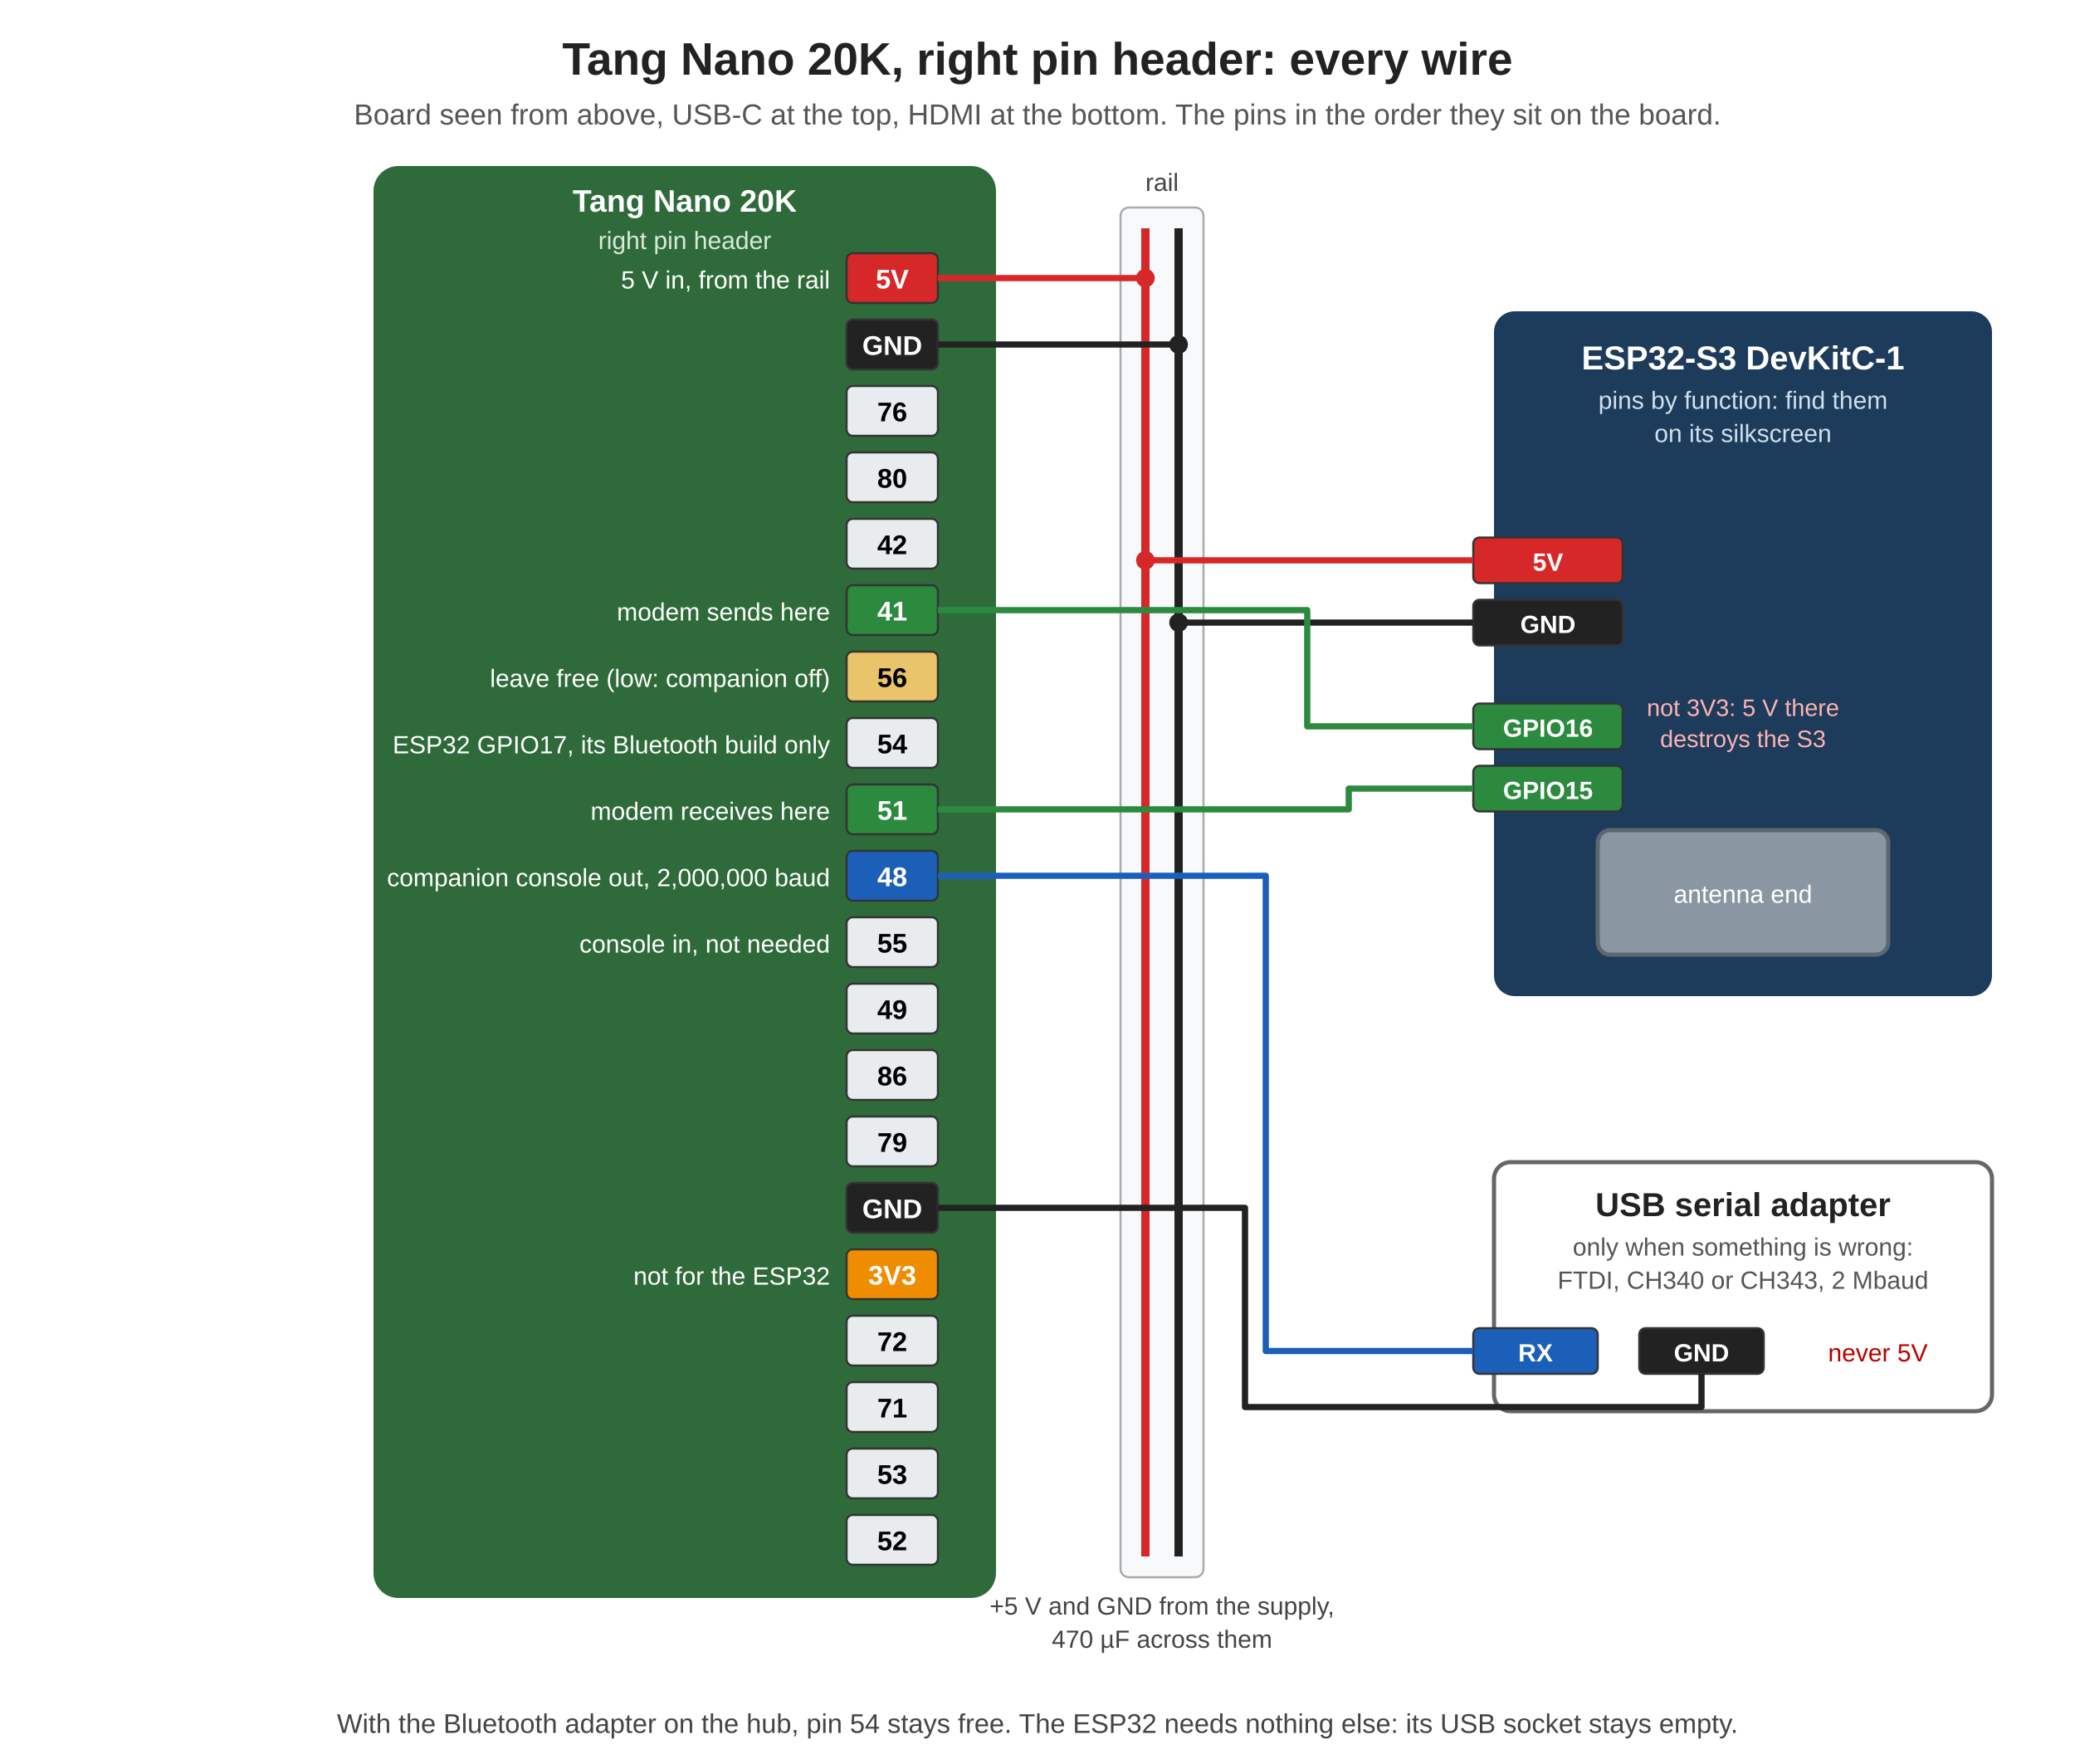
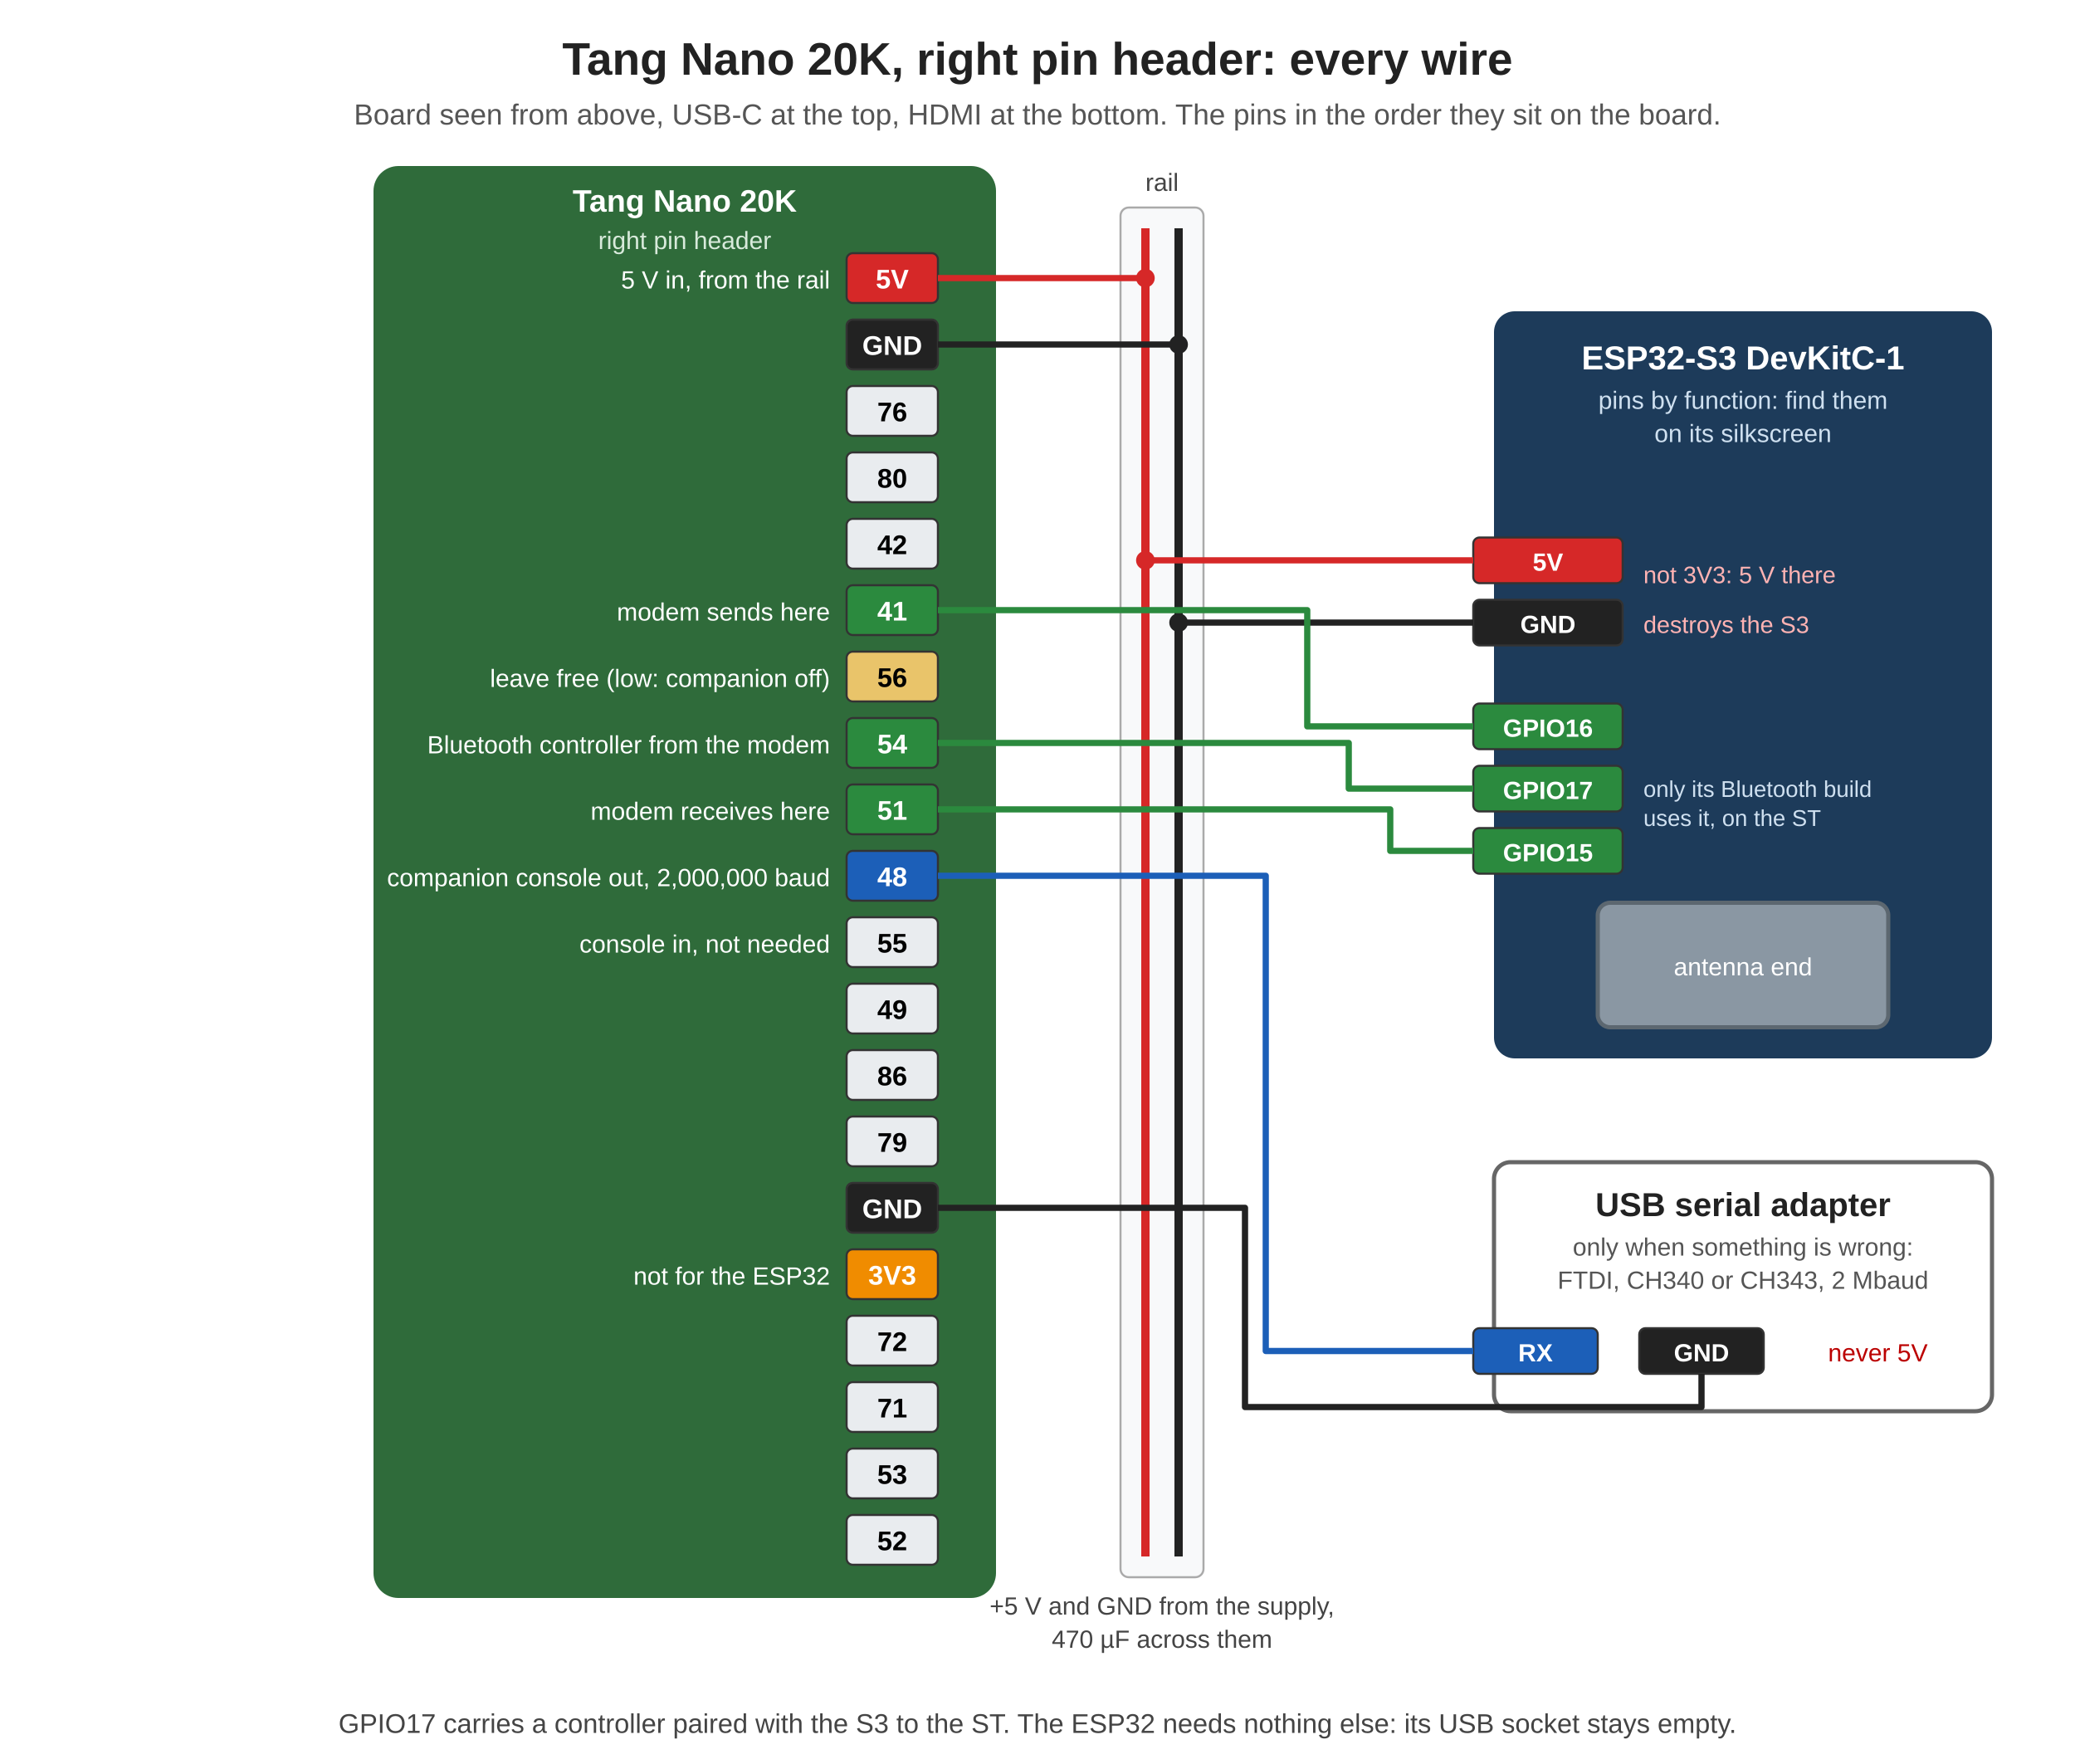
<svg xmlns="http://www.w3.org/2000/svg" viewBox="0 0 1000 850" font-family="Segoe UI, Arial, Helvetica, sans-serif">
  <rect width="1000" height="850" fill="#ffffff" />
  <text x="500" y="36" font-size="22" fill="#222" text-anchor="middle" font-weight="bold">Tang Nano 20K, right pin header: every wire</text>
  <text x="500" y="60" font-size="14" fill="#555" text-anchor="middle">Board seen from above, USB-C at the top, HDMI at the bottom. The pins in the order they sit on the board.</text>
  <rect x="180" y="80" width="300" height="690" rx="12" fill="#2f6b3a" stroke="none" stroke-width="2" />
  <text x="330" y="102" font-size="15" fill="#fff" text-anchor="middle" font-weight="bold">Tang Nano 20K</text>
  <text x="330" y="120" font-size="12" fill="#d8eadb" text-anchor="middle">right pin header</text>
  <rect x="408" y="122" width="44" height="24" rx="3" fill="#d62828" stroke="#333" stroke-width="1" />
  <text x="430" y="139" font-size="13" fill="#fff" text-anchor="middle" font-weight="bold">5V</text>
  <rect x="408" y="154" width="44" height="24" rx="3" fill="#222222" stroke="#333" stroke-width="1" />
  <text x="430" y="171" font-size="13" fill="#fff" text-anchor="middle" font-weight="bold">GND</text>
  <rect x="408" y="186" width="44" height="24" rx="3" fill="#e9ecef" stroke="#333" stroke-width="1" />
  <text x="430" y="203" font-size="13" fill="#000" text-anchor="middle" font-weight="bold">76</text>
  <rect x="408" y="218" width="44" height="24" rx="3" fill="#e9ecef" stroke="#333" stroke-width="1" />
  <text x="430" y="235" font-size="13" fill="#000" text-anchor="middle" font-weight="bold">80</text>
  <rect x="408" y="250" width="44" height="24" rx="3" fill="#e9ecef" stroke="#333" stroke-width="1" />
  <text x="430" y="267" font-size="13" fill="#000" text-anchor="middle" font-weight="bold">42</text>
  <rect x="408" y="282" width="44" height="24" rx="3" fill="#2b8a3e" stroke="#333" stroke-width="1" />
  <text x="430" y="299" font-size="13" fill="#fff" text-anchor="middle" font-weight="bold">41</text>
  <rect x="408" y="314" width="44" height="24" rx="3" fill="#e9c46a" stroke="#333" stroke-width="1" />
  <text x="430" y="331" font-size="13" fill="#000" text-anchor="middle" font-weight="bold">56</text>
-   <rect x="408" y="346" width="44" height="24" rx="3" fill="#e9ecef" stroke="#333" stroke-width="1" />
-   <text x="430" y="363" font-size="13" fill="#000" text-anchor="middle" font-weight="bold">54</text>
+   <rect x="408" y="346" width="44" height="24" rx="3" fill="#2b8a3e" stroke="#333" stroke-width="1" />
+   <text x="430" y="363" font-size="13" fill="#fff" text-anchor="middle" font-weight="bold">54</text>
  <rect x="408" y="378" width="44" height="24" rx="3" fill="#2b8a3e" stroke="#333" stroke-width="1" />
  <text x="430" y="395" font-size="13" fill="#fff" text-anchor="middle" font-weight="bold">51</text>
  <rect x="408" y="410" width="44" height="24" rx="3" fill="#1c5fb8" stroke="#333" stroke-width="1" />
  <text x="430" y="427" font-size="13" fill="#fff" text-anchor="middle" font-weight="bold">48</text>
  <rect x="408" y="442" width="44" height="24" rx="3" fill="#e9ecef" stroke="#333" stroke-width="1" />
  <text x="430" y="459" font-size="13" fill="#000" text-anchor="middle" font-weight="bold">55</text>
  <rect x="408" y="474" width="44" height="24" rx="3" fill="#e9ecef" stroke="#333" stroke-width="1" />
  <text x="430" y="491" font-size="13" fill="#000" text-anchor="middle" font-weight="bold">49</text>
  <rect x="408" y="506" width="44" height="24" rx="3" fill="#e9ecef" stroke="#333" stroke-width="1" />
  <text x="430" y="523" font-size="13" fill="#000" text-anchor="middle" font-weight="bold">86</text>
  <rect x="408" y="538" width="44" height="24" rx="3" fill="#e9ecef" stroke="#333" stroke-width="1" />
  <text x="430" y="555" font-size="13" fill="#000" text-anchor="middle" font-weight="bold">79</text>
  <rect x="408" y="570" width="44" height="24" rx="3" fill="#222222" stroke="#333" stroke-width="1" />
  <text x="430" y="587" font-size="13" fill="#fff" text-anchor="middle" font-weight="bold">GND</text>
  <rect x="408" y="602" width="44" height="24" rx="3" fill="#f08c00" stroke="#333" stroke-width="1" />
  <text x="430" y="619" font-size="13" fill="#fff" text-anchor="middle" font-weight="bold">3V3</text>
  <rect x="408" y="634" width="44" height="24" rx="3" fill="#e9ecef" stroke="#333" stroke-width="1" />
  <text x="430" y="651" font-size="13" fill="#000" text-anchor="middle" font-weight="bold">72</text>
  <rect x="408" y="666" width="44" height="24" rx="3" fill="#e9ecef" stroke="#333" stroke-width="1" />
  <text x="430" y="683" font-size="13" fill="#000" text-anchor="middle" font-weight="bold">71</text>
  <rect x="408" y="698" width="44" height="24" rx="3" fill="#e9ecef" stroke="#333" stroke-width="1" />
  <text x="430" y="715" font-size="13" fill="#000" text-anchor="middle" font-weight="bold">53</text>
  <rect x="408" y="730" width="44" height="24" rx="3" fill="#e9ecef" stroke="#333" stroke-width="1" />
  <text x="430" y="747" font-size="13" fill="#000" text-anchor="middle" font-weight="bold">52</text>
  <text x="400" y="139" font-size="12" fill="#fff" text-anchor="end">5 V in, from the rail</text>
  <text x="400" y="299" font-size="12" fill="#fff" text-anchor="end">modem sends here</text>
  <text x="400" y="395" font-size="12" fill="#fff" text-anchor="end">modem receives here</text>
  <text x="400" y="331" font-size="12" fill="#fff" text-anchor="end">leave free (low: companion off)</text>
-   <text x="400" y="363" font-size="12" fill="#fff" text-anchor="end">ESP32 GPIO17, its Bluetooth build only</text>
+   <text x="400" y="363" font-size="12" fill="#fff" text-anchor="end">Bluetooth controller from the modem</text>
  <text x="400" y="427" font-size="12" fill="#fff" text-anchor="end">companion console out, 2,000,000 baud</text>
  <text x="400" y="459" font-size="12" fill="#fff" text-anchor="end">console in, not needed</text>
  <text x="400" y="619" font-size="12" fill="#fff" text-anchor="end">not for the ESP32</text>
  <rect x="540" y="100" width="40" height="660" rx="4" fill="#f8f9fa" stroke="#aaa" stroke-width="1" />
  <text x="560" y="92" font-size="12" fill="#444" text-anchor="middle">rail</text>
  <path d="M552 110 L552 750" fill="none" stroke="#d62828" stroke-width="4" stroke-linejoin="round" />
  <path d="M568 110 L568 750" fill="none" stroke="#222222" stroke-width="4" stroke-linejoin="round" />
  <path d="M452 134 L552 134" fill="none" stroke="#d62828" stroke-width="3" stroke-linejoin="round" />
  <circle cx="552" cy="134" r="4.5" fill="#d62828" />
  <path d="M452 166 L568 166" fill="none" stroke="#222222" stroke-width="3" stroke-linejoin="round" />
  <circle cx="568" cy="166" r="4.5" fill="#222222" />
  <text x="560" y="778" font-size="12" fill="#444" text-anchor="middle">+5 V and GND from the supply,</text>
  <text x="560" y="794" font-size="12" fill="#444" text-anchor="middle">470 µF across them</text>
-   <rect x="720" y="150" width="240" height="330" rx="10" fill="#1d3b5a" stroke="none" stroke-width="2" />
+   <rect x="720" y="150" width="240" height="360" rx="10" fill="#1d3b5a" stroke="none" stroke-width="2" />
  <text x="840" y="178" font-size="16" fill="#fff" text-anchor="middle" font-weight="bold">ESP32-S3 DevKitC-1</text>
  <text x="840" y="197" font-size="12" fill="#cfe0f0" text-anchor="middle">pins by function: find them</text>
  <text x="840" y="213" font-size="12" fill="#cfe0f0" text-anchor="middle">on its silkscreen</text>
-   <rect x="770" y="400" width="140" height="60" rx="6" fill="#8a97a3" stroke="#5c6770" stroke-width="2" />
-   <text x="840" y="435" font-size="12" fill="#fff" text-anchor="middle">antenna end</text>
+   <rect x="770" y="435" width="140" height="60" rx="6" fill="#8a97a3" stroke="#5c6770" stroke-width="2" />
+   <text x="840" y="470" font-size="12" fill="#fff" text-anchor="middle">antenna end</text>
  <rect x="710" y="259" width="72" height="22" rx="3" fill="#d62828" stroke="#333" stroke-width="1" />
  <text x="746" y="275" font-size="12" fill="#fff" text-anchor="middle" font-weight="bold">5V</text>
  <rect x="710" y="289" width="72" height="22" rx="3" fill="#222222" stroke="#333" stroke-width="1" />
  <text x="746" y="305" font-size="12" fill="#fff" text-anchor="middle" font-weight="bold">GND</text>
  <rect x="710" y="339" width="72" height="22" rx="3" fill="#2b8a3e" stroke="#333" stroke-width="1" />
  <text x="746" y="355" font-size="12" fill="#fff" text-anchor="middle" font-weight="bold">GPIO16</text>
  <rect x="710" y="369" width="72" height="22" rx="3" fill="#2b8a3e" stroke="#333" stroke-width="1" />
-   <text x="746" y="385" font-size="12" fill="#fff" text-anchor="middle" font-weight="bold">GPIO15</text>
-   <text x="840" y="345" font-size="11.5" fill="#ffb3b3" text-anchor="middle">not 3V3: 5 V there</text>
-   <text x="840" y="360" font-size="11.5" fill="#ffb3b3" text-anchor="middle">destroys the S3</text>
+   <text x="746" y="385" font-size="12" fill="#fff" text-anchor="middle" font-weight="bold">GPIO17</text>
+   <rect x="710" y="399" width="72" height="22" rx="3" fill="#2b8a3e" stroke="#333" stroke-width="1" />
+   <text x="746" y="415" font-size="12" fill="#fff" text-anchor="middle" font-weight="bold">GPIO15</text>
+   <text x="792" y="281" font-size="11.5" fill="#ffb3b3" text-anchor="start">not 3V3: 5 V there</text>
+   <text x="792" y="305" font-size="11.5" fill="#ffb3b3" text-anchor="start">destroys the S3</text>
  <path d="M552 270 L710 270" fill="none" stroke="#d62828" stroke-width="3" stroke-linejoin="round" />
  <circle cx="552" cy="270" r="4.5" fill="#d62828" />
  <path d="M568 300 L710 300" fill="none" stroke="#222222" stroke-width="3" stroke-linejoin="round" />
  <circle cx="568" cy="300" r="4.5" fill="#222222" />
  <path d="M710 350 L630 350 L630 294 L452 294" fill="none" stroke="#2b8a3e" stroke-width="3" stroke-linejoin="round" />
-   <path d="M710 380 L650 380 L650 390 L452 390" fill="none" stroke="#2b8a3e" stroke-width="3" stroke-linejoin="round" />
+   <path d="M710 380 L650 380 L650 358 L452 358" fill="none" stroke="#2b8a3e" stroke-width="3" stroke-linejoin="round" />
+   <path d="M710 410 L670 410 L670 390 L452 390" fill="none" stroke="#2b8a3e" stroke-width="3" stroke-linejoin="round" />
+   <text x="792" y="384" font-size="11" fill="#cfe0f0" text-anchor="start">only its Bluetooth build</text>
+   <text x="792" y="398" font-size="11" fill="#cfe0f0" text-anchor="start">uses it, on the ST</text>
  <rect x="720" y="560" width="240" height="120" rx="8" fill="#fff" stroke="#666" stroke-width="2" />
  <text x="840" y="586" font-size="16" fill="#222" text-anchor="middle" font-weight="bold">USB serial adapter</text>
  <text x="840" y="605" font-size="12" fill="#555" text-anchor="middle">only when something is wrong:</text>
  <text x="840" y="621" font-size="12" fill="#555" text-anchor="middle">FTDI, CH340 or CH343, 2 Mbaud</text>
  <rect x="710" y="640" width="60" height="22" rx="3" fill="#1c5fb8" stroke="#333" stroke-width="1" />
  <text x="740" y="656" font-size="12" fill="#fff" text-anchor="middle" font-weight="bold">RX</text>
  <rect x="790" y="640" width="60" height="22" rx="3" fill="#222222" stroke="#333" stroke-width="1" />
  <text x="820" y="656" font-size="12" fill="#fff" text-anchor="middle" font-weight="bold">GND</text>
  <text x="905" y="656" font-size="12" fill="#b00" text-anchor="middle">never 5V</text>
  <path d="M710 651 L610 651 L610 422 L452 422" fill="none" stroke="#1c5fb8" stroke-width="3" stroke-linejoin="round" />
  <path d="M820 662 L820 678 L600 678 L600 582 L452 582" fill="none" stroke="#222222" stroke-width="3" stroke-linejoin="round" />
-   <text x="500" y="835" font-size="13" fill="#444" text-anchor="middle">With the Bluetooth adapter on the hub, pin 54 stays free. The ESP32 needs nothing else: its USB socket stays empty.</text>
+   <text x="500" y="835" font-size="13" fill="#444" text-anchor="middle">GPIO17 carries a controller paired with the S3 to the ST. The ESP32 needs nothing else: its USB socket stays empty.</text>
</svg>
